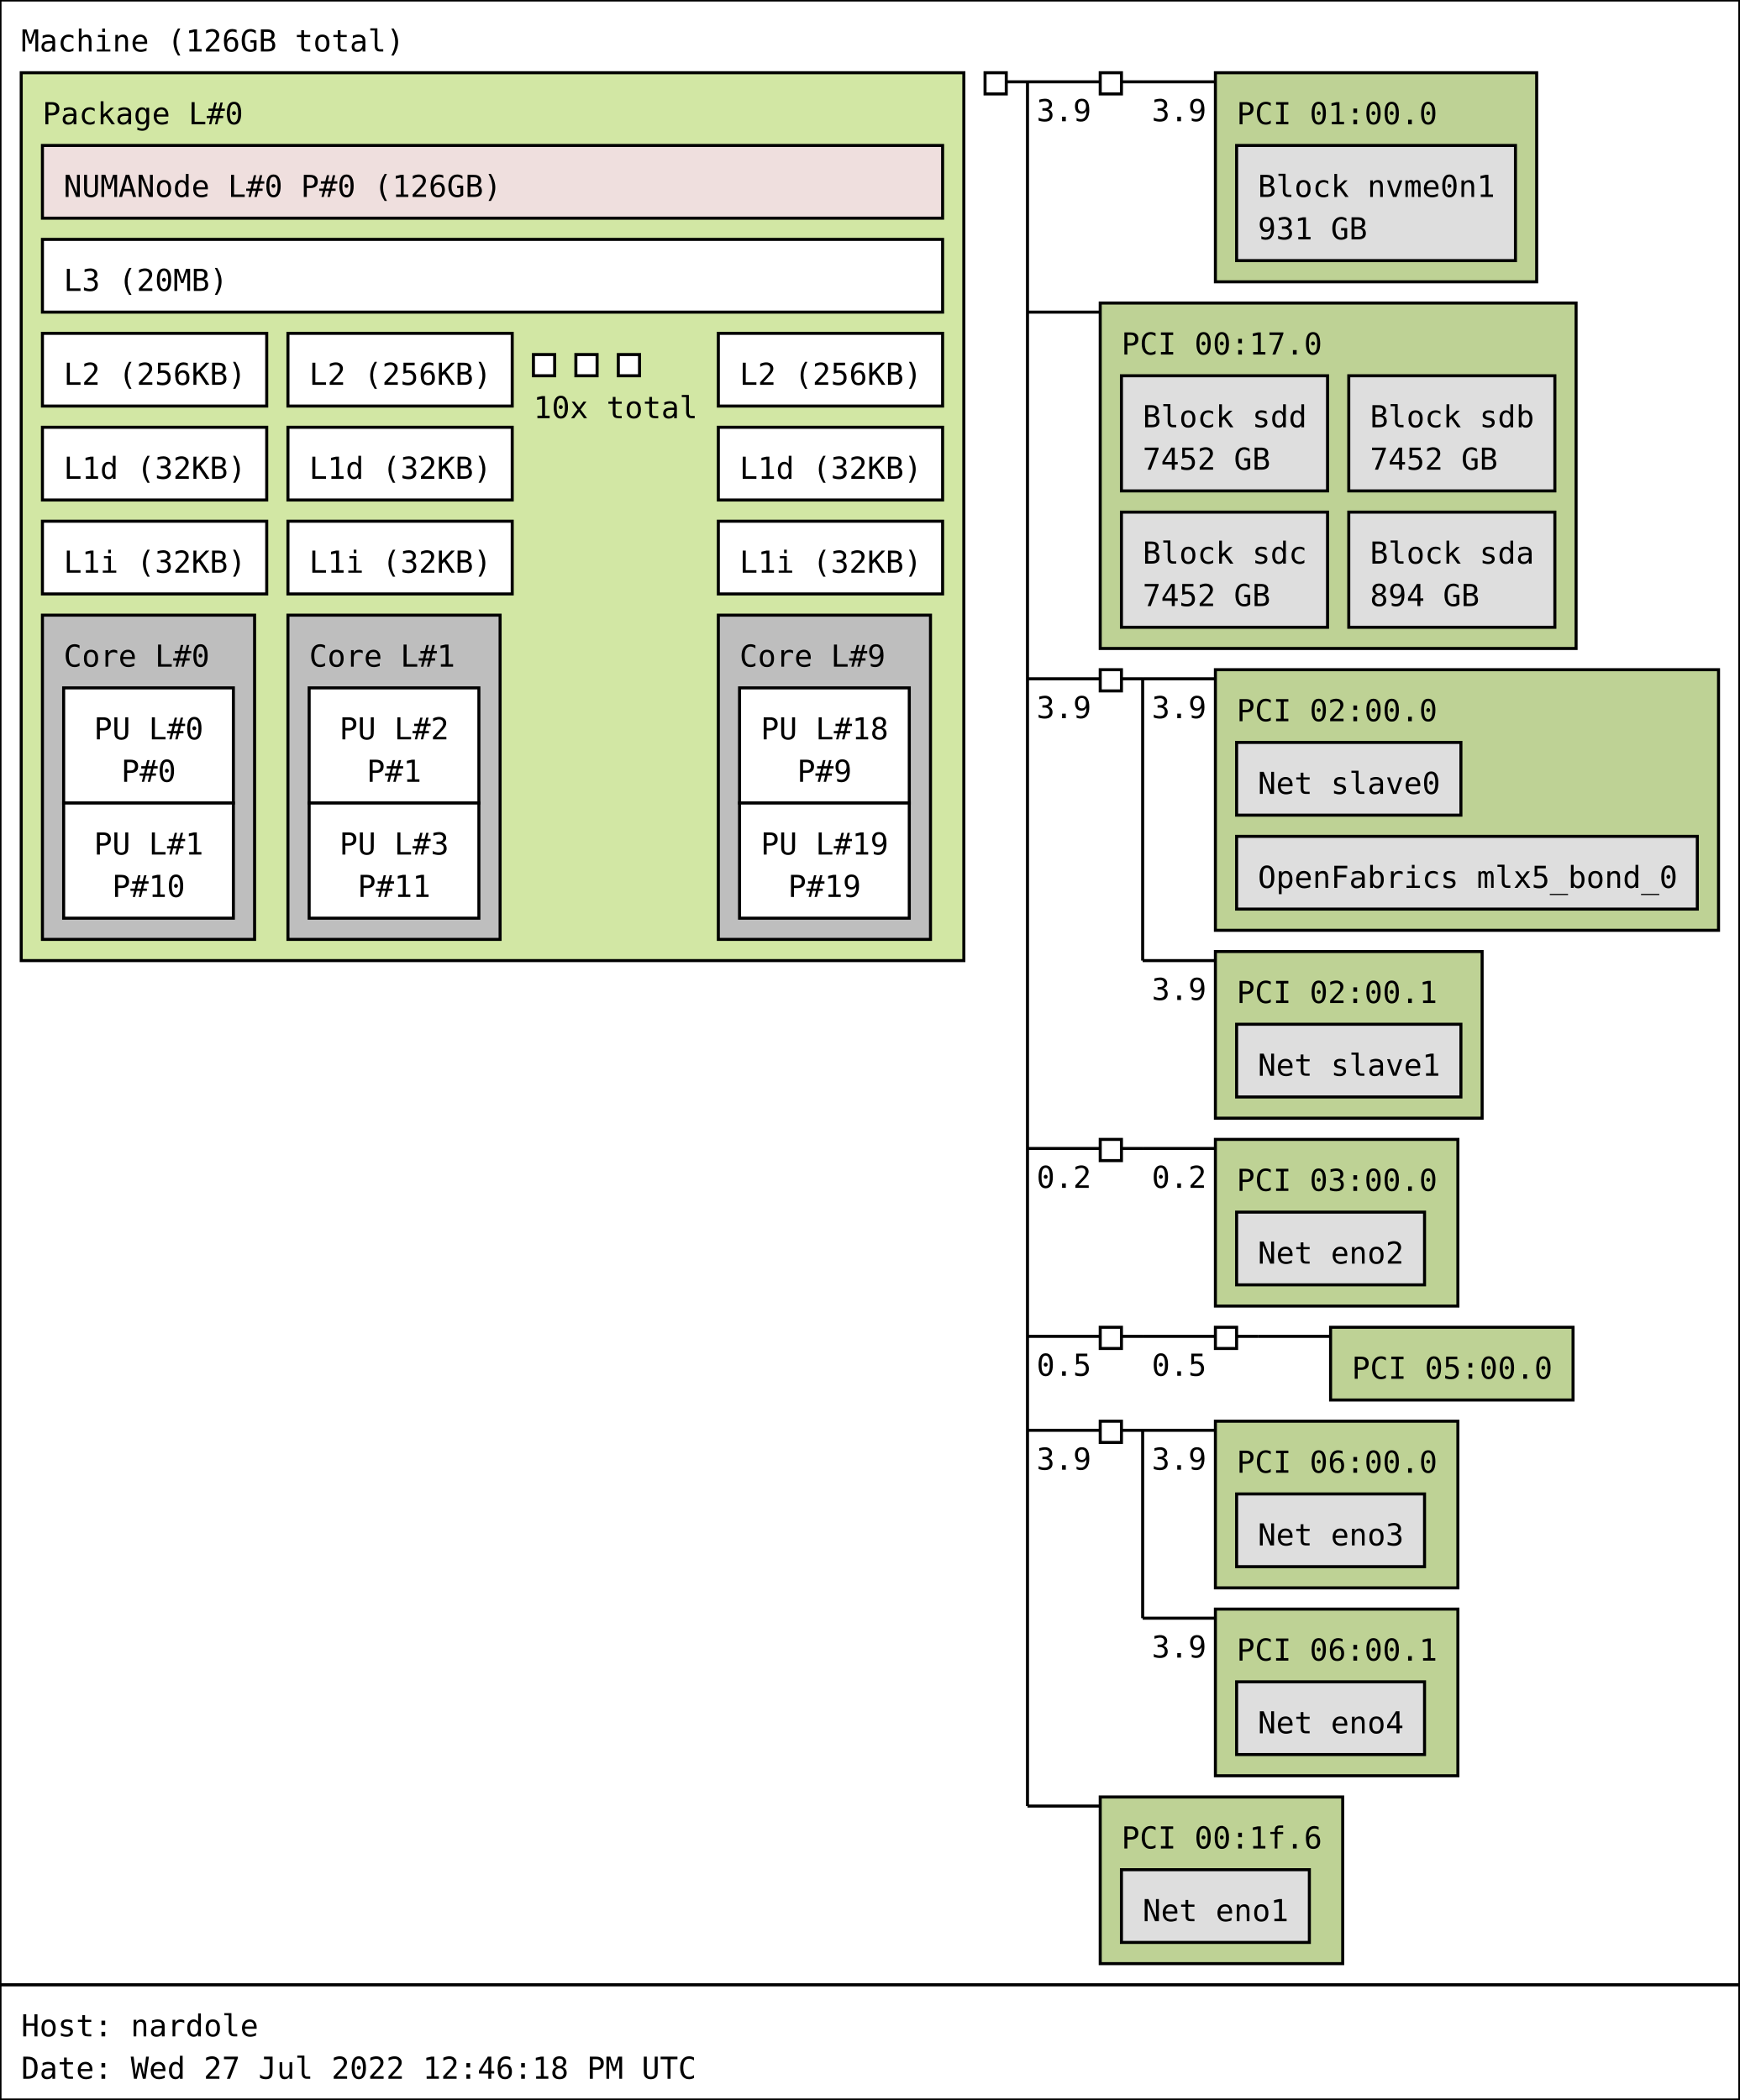
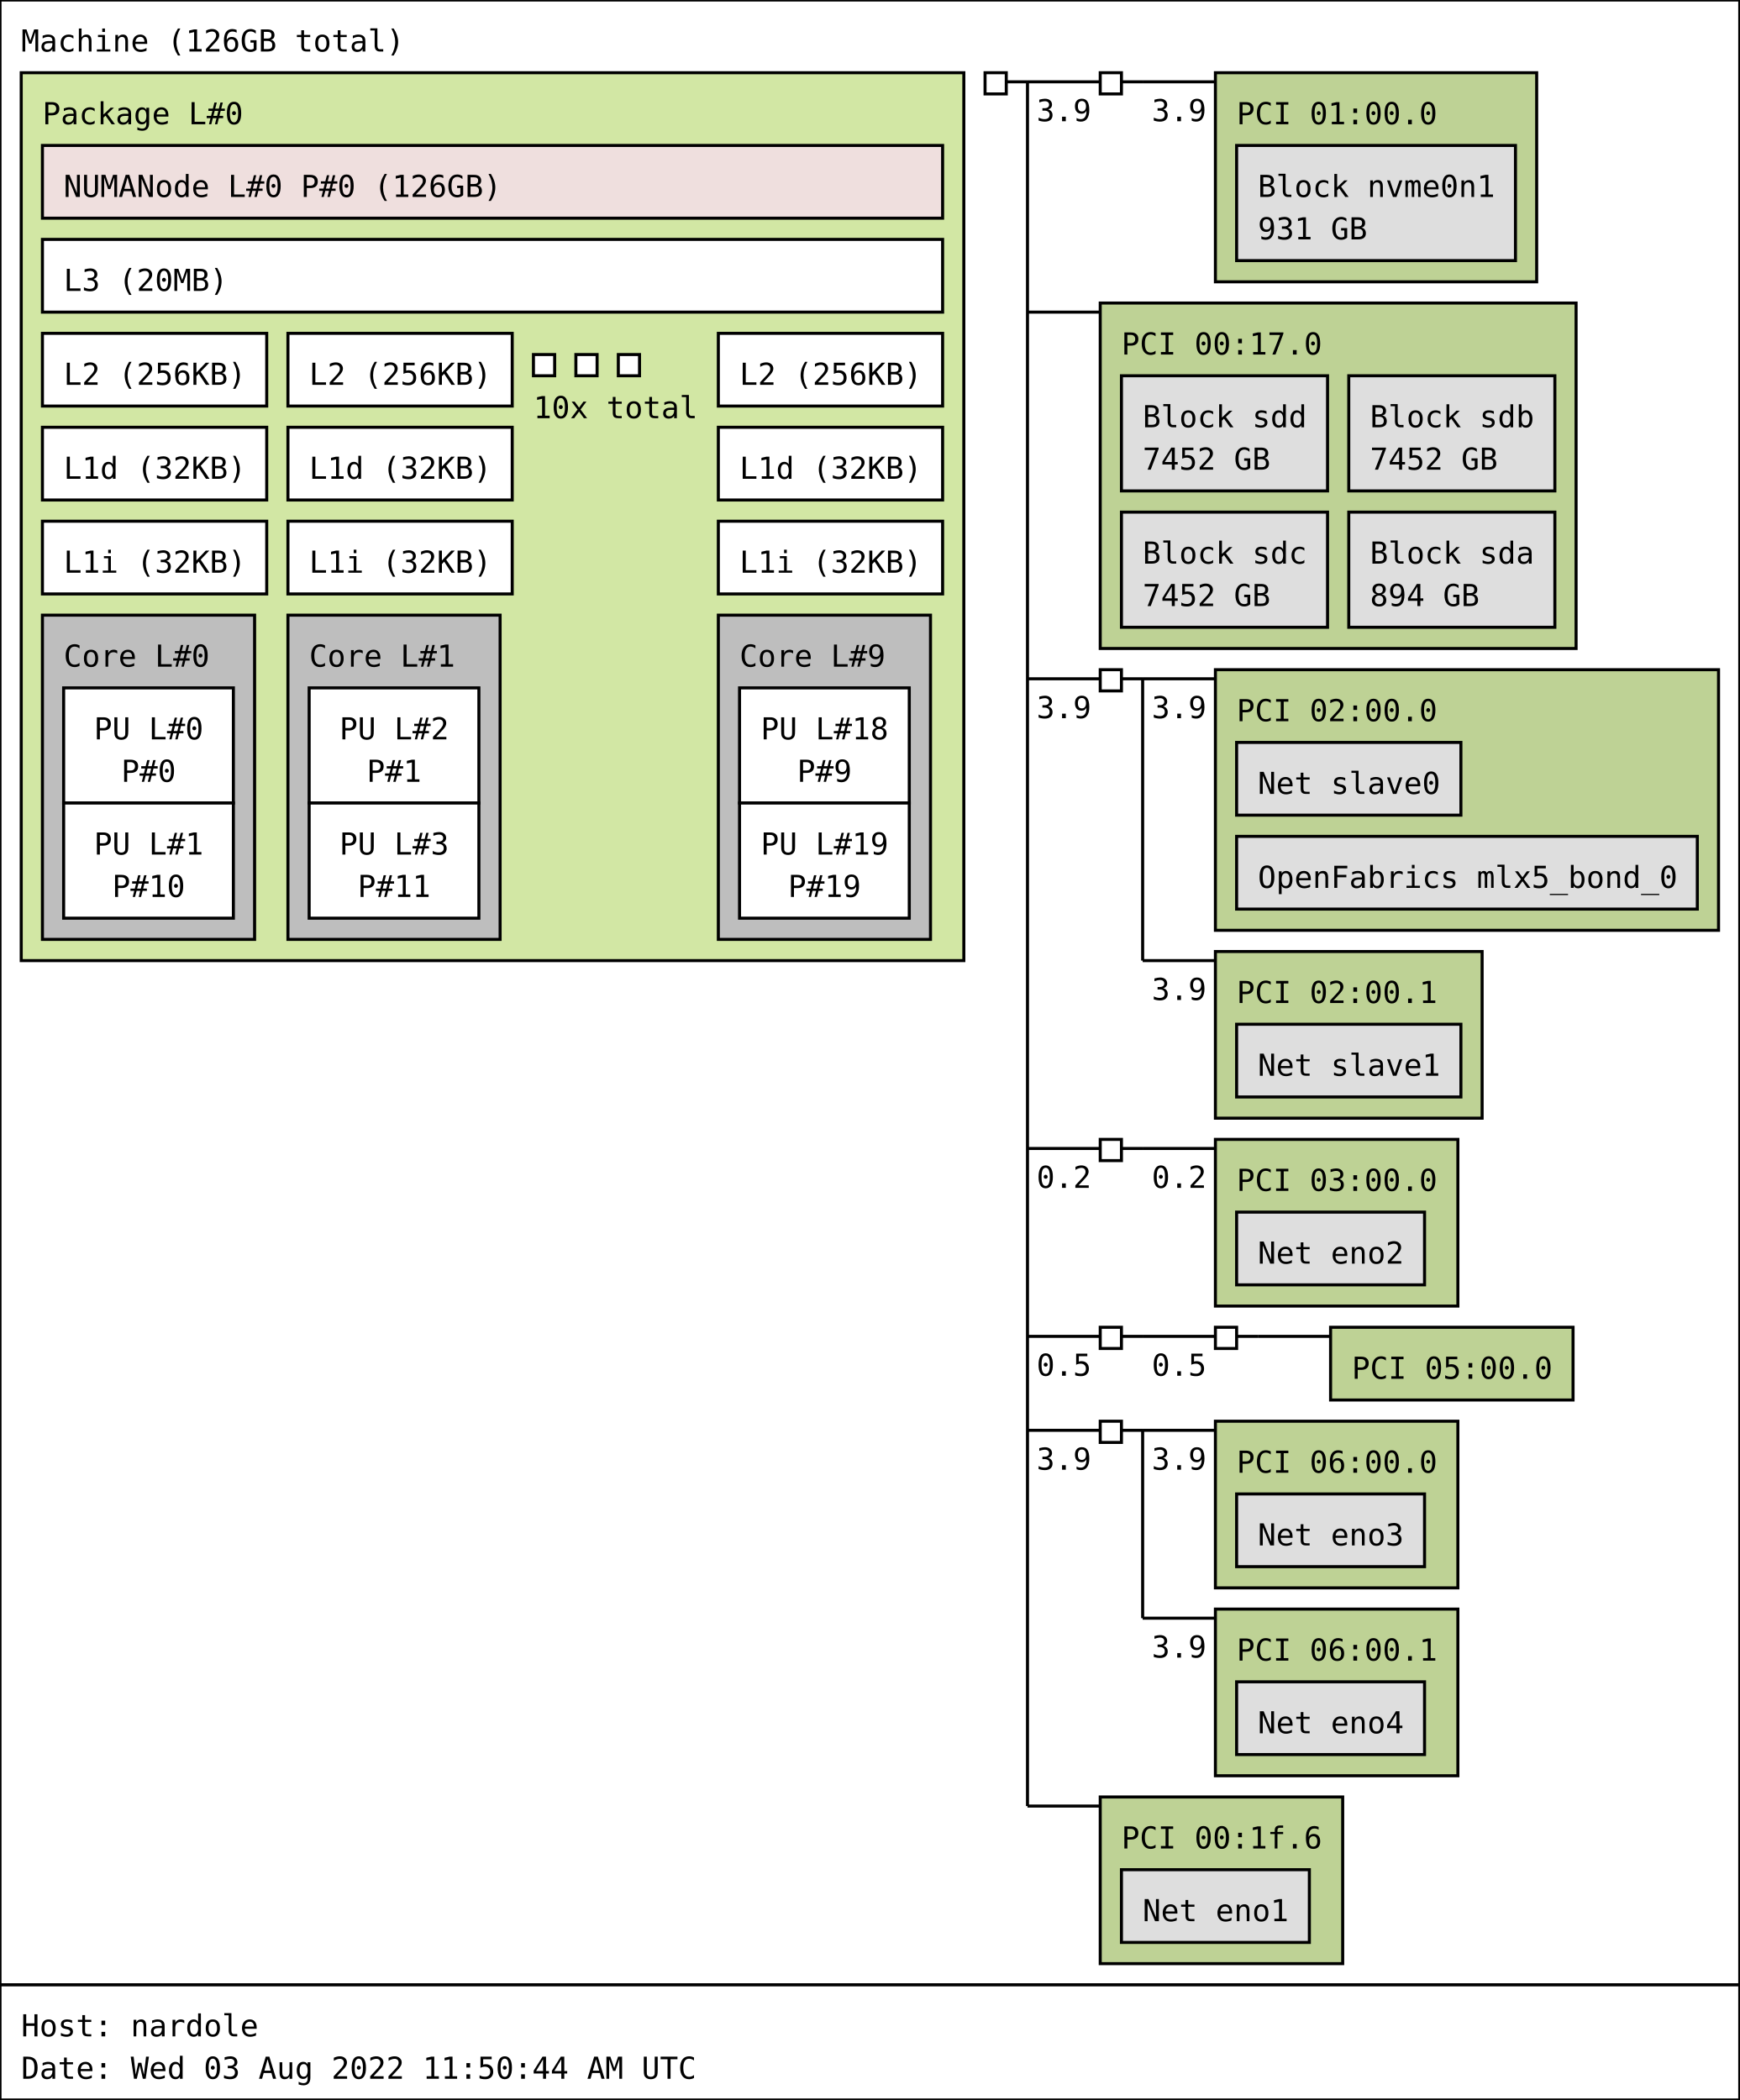
<svg xmlns="http://www.w3.org/2000/svg" width="574px" height="693px" viewBox="0 0 574px 693px" version="1.1">
  <rect id="Machine_0_rect" class="Machine" x="0" y="0" width="574" height="655" fill="rgb(255,255,255)" stroke="rgb(0,0,0)" stroke-width="1" />
  <text id="Machine_0_text" class="Machine" font-family="Monospace" x="7" y="17" fill="rgb(0,0,0)" font-size="10px">Machine (126GB total)</text>
  <rect id="Package_0_rect" class="Package" x="7" y="24" width="311" height="293" fill="rgb(210,231,164)" stroke="rgb(0,0,0)" stroke-width="1" />
  <text id="Package_0_text" class="Package" font-family="Monospace" x="14" y="41" fill="rgb(0,0,0)" font-size="10px">Package L#0</text>
  <rect id="L3_0_rect" class="L3" x="14" y="79" width="297" height="24" fill="rgb(255,255,255)" stroke="rgb(0,0,0)" stroke-width="1" />
  <text id="L3_0_text" class="L3" font-family="Monospace" x="21" y="96" fill="rgb(0,0,0)" font-size="10px">L3 (20MB)</text>
  <rect id="L2_0_rect" class="L2" x="14" y="110" width="74" height="24" fill="rgb(255,255,255)" stroke="rgb(0,0,0)" stroke-width="1" />
  <text id="L2_0_text" class="L2" font-family="Monospace" x="21" y="127" fill="rgb(0,0,0)" font-size="10px">L2 (256KB)</text>
  <rect id="L1d_0_rect" class="L1d" x="14" y="141" width="74" height="24" fill="rgb(255,255,255)" stroke="rgb(0,0,0)" stroke-width="1" />
  <text id="L1d_0_text" class="L1d" font-family="Monospace" x="21" y="158" fill="rgb(0,0,0)" font-size="10px">L1d (32KB)</text>
  <rect id="L1i_0_rect" class="L1i" x="14" y="172" width="74" height="24" fill="rgb(255,255,255)" stroke="rgb(0,0,0)" stroke-width="1" />
  <text id="L1i_0_text" class="L1i" font-family="Monospace" x="21" y="189" fill="rgb(0,0,0)" font-size="10px">L1i (32KB)</text>
  <rect id="Core_0_rect" class="Core" x="14" y="203" width="70" height="107" fill="rgb(190,190,190)" stroke="rgb(0,0,0)" stroke-width="1" />
  <text id="Core_0_text" class="Core" font-family="Monospace" x="21" y="220" fill="rgb(0,0,0)" font-size="10px">Core L#0</text>
  <rect id="PU_0_rect" class="PU" x="21" y="227" width="56" height="38" fill="rgb(255,255,255)" stroke="rgb(0,0,0)" stroke-width="1" />
  <text id="PU_0_text" class="PU" font-family="Monospace" x="31" y="244" fill="rgb(0,0,0)" font-size="10px">PU L#0</text>
  <text id="PU_0_text_1" class="PU" font-family="Monospace" x="40" y="258" fill="rgb(0,0,0)" font-size="10px">P#0</text>
  <rect id="PU_1_rect" class="PU" x="21" y="265" width="56" height="38" fill="rgb(255,255,255)" stroke="rgb(0,0,0)" stroke-width="1" />
  <text id="PU_1_text" class="PU" font-family="Monospace" x="31" y="282" fill="rgb(0,0,0)" font-size="10px">PU L#1</text>
  <text id="PU_1_text_1" class="PU" font-family="Monospace" x="37" y="296" fill="rgb(0,0,0)" font-size="10px">P#10</text>
  <rect id="L2_1_rect" class="L2" x="95" y="110" width="74" height="24" fill="rgb(255,255,255)" stroke="rgb(0,0,0)" stroke-width="1" />
  <text id="L2_1_text" class="L2" font-family="Monospace" x="102" y="127" fill="rgb(0,0,0)" font-size="10px">L2 (256KB)</text>
  <rect id="L1d_1_rect" class="L1d" x="95" y="141" width="74" height="24" fill="rgb(255,255,255)" stroke="rgb(0,0,0)" stroke-width="1" />
  <text id="L1d_1_text" class="L1d" font-family="Monospace" x="102" y="158" fill="rgb(0,0,0)" font-size="10px">L1d (32KB)</text>
  <rect id="L1i_1_rect" class="L1i" x="95" y="172" width="74" height="24" fill="rgb(255,255,255)" stroke="rgb(0,0,0)" stroke-width="1" />
  <text id="L1i_1_text" class="L1i" font-family="Monospace" x="102" y="189" fill="rgb(0,0,0)" font-size="10px">L1i (32KB)</text>
  <rect id="Core_1_rect" class="Core" x="95" y="203" width="70" height="107" fill="rgb(190,190,190)" stroke="rgb(0,0,0)" stroke-width="1" />
  <text id="Core_1_text" class="Core" font-family="Monospace" x="102" y="220" fill="rgb(0,0,0)" font-size="10px">Core L#1</text>
  <rect id="PU_2_rect" class="PU" x="102" y="227" width="56" height="38" fill="rgb(255,255,255)" stroke="rgb(0,0,0)" stroke-width="1" />
  <text id="PU_2_text" class="PU" font-family="Monospace" x="112" y="244" fill="rgb(0,0,0)" font-size="10px">PU L#2</text>
  <text id="PU_2_text_1" class="PU" font-family="Monospace" x="121" y="258" fill="rgb(0,0,0)" font-size="10px">P#1</text>
  <rect id="PU_3_rect" class="PU" x="102" y="265" width="56" height="38" fill="rgb(255,255,255)" stroke="rgb(0,0,0)" stroke-width="1" />
  <text id="PU_3_text" class="PU" font-family="Monospace" x="112" y="282" fill="rgb(0,0,0)" font-size="10px">PU L#3</text>
  <text id="PU_3_text_1" class="PU" font-family="Monospace" x="118" y="296" fill="rgb(0,0,0)" font-size="10px">P#11</text>
  <rect id="L2_2_rect" class="L2" x="176" y="117" width="7" height="7" fill="rgb(255,255,255)" stroke="rgb(0,0,0)" stroke-width="1" />
  <rect id="L2_2_rect" class="L2" x="190" y="117" width="7" height="7" fill="rgb(255,255,255)" stroke="rgb(0,0,0)" stroke-width="1" />
  <rect id="L2_2_rect" class="L2" x="204" y="117" width="7" height="7" fill="rgb(255,255,255)" stroke="rgb(0,0,0)" stroke-width="1" />
  <text id="L2_2_text" class="L2" font-family="Monospace" x="176" y="138" fill="rgb(0,0,0)" font-size="10px">10x total</text>
  <rect id="L2_9_rect" class="L2" x="237" y="110" width="74" height="24" fill="rgb(255,255,255)" stroke="rgb(0,0,0)" stroke-width="1" />
  <text id="L2_9_text" class="L2" font-family="Monospace" x="244" y="127" fill="rgb(0,0,0)" font-size="10px">L2 (256KB)</text>
  <rect id="L1d_9_rect" class="L1d" x="237" y="141" width="74" height="24" fill="rgb(255,255,255)" stroke="rgb(0,0,0)" stroke-width="1" />
  <text id="L1d_9_text" class="L1d" font-family="Monospace" x="244" y="158" fill="rgb(0,0,0)" font-size="10px">L1d (32KB)</text>
  <rect id="L1i_9_rect" class="L1i" x="237" y="172" width="74" height="24" fill="rgb(255,255,255)" stroke="rgb(0,0,0)" stroke-width="1" />
  <text id="L1i_9_text" class="L1i" font-family="Monospace" x="244" y="189" fill="rgb(0,0,0)" font-size="10px">L1i (32KB)</text>
  <rect id="Core_9_rect" class="Core" x="237" y="203" width="70" height="107" fill="rgb(190,190,190)" stroke="rgb(0,0,0)" stroke-width="1" />
  <text id="Core_9_text" class="Core" font-family="Monospace" x="244" y="220" fill="rgb(0,0,0)" font-size="10px">Core L#9</text>
  <rect id="PU_18_rect" class="PU" x="244" y="227" width="56" height="38" fill="rgb(255,255,255)" stroke="rgb(0,0,0)" stroke-width="1" />
  <text id="PU_18_text" class="PU" font-family="Monospace" x="251" y="244" fill="rgb(0,0,0)" font-size="10px">PU L#18</text>
  <text id="PU_18_text_1" class="PU" font-family="Monospace" x="263" y="258" fill="rgb(0,0,0)" font-size="10px">P#9</text>
  <rect id="PU_19_rect" class="PU" x="244" y="265" width="56" height="38" fill="rgb(255,255,255)" stroke="rgb(0,0,0)" stroke-width="1" />
  <text id="PU_19_text" class="PU" font-family="Monospace" x="251" y="282" fill="rgb(0,0,0)" font-size="10px">PU L#19</text>
  <text id="PU_19_text_1" class="PU" font-family="Monospace" x="260" y="296" fill="rgb(0,0,0)" font-size="10px">P#19</text>
  <rect id="NUMANode_0_rect" class="NUMANode" x="14" y="48" width="297" height="24" fill="rgb(239,223,222)" stroke="rgb(0,0,0)" stroke-width="1" />
  <text id="NUMANode_0_text" class="NUMANode" font-family="Monospace" x="21" y="65" fill="rgb(0,0,0)" font-size="10px">NUMANode L#0 P#0 (126GB)</text>
  <rect id="HostBridge_0_rect" class="HostBridge" x="325" y="24" width="7" height="7" fill="rgb(255,255,255)" stroke="rgb(0,0,0)" stroke-width="1" />
  <line id="HostBridge_0_line" class="HostBridge" x1="332" y1="27" x2="339" y2="27" stroke="rgb(0,0,0)" stroke-width="1" />
  <line id="HostBridge_0_line_2" class="HostBridge" x1="339" y1="27" x2="363" y2="27" stroke="rgb(0,0,0)" stroke-width="1" />
  <text id="HostBridge_0_text_2" class="HostBridge" font-family="Monospace" x="342" y="40" fill="rgb(0,0,0)" font-size="10px">3.9</text>
  <line id="HostBridge_0_line_3" class="HostBridge" x1="339" y1="103" x2="363" y2="103" stroke="rgb(0,0,0)" stroke-width="1" />
  <line id="HostBridge_0_line_4" class="HostBridge" x1="339" y1="224" x2="363" y2="224" stroke="rgb(0,0,0)" stroke-width="1" />
  <text id="HostBridge_0_text_4" class="HostBridge" font-family="Monospace" x="342" y="237" fill="rgb(0,0,0)" font-size="10px">3.9</text>
  <line id="HostBridge_0_line_5" class="HostBridge" x1="339" y1="379" x2="363" y2="379" stroke="rgb(0,0,0)" stroke-width="1" />
  <text id="HostBridge_0_text_5" class="HostBridge" font-family="Monospace" x="342" y="392" fill="rgb(0,0,0)" font-size="10px">0.2</text>
  <line id="HostBridge_0_line_6" class="HostBridge" x1="339" y1="441" x2="363" y2="441" stroke="rgb(0,0,0)" stroke-width="1" />
  <text id="HostBridge_0_text_6" class="HostBridge" font-family="Monospace" x="342" y="454" fill="rgb(0,0,0)" font-size="10px">0.5</text>
  <line id="HostBridge_0_line_7" class="HostBridge" x1="339" y1="472" x2="363" y2="472" stroke="rgb(0,0,0)" stroke-width="1" />
  <text id="HostBridge_0_text_7" class="HostBridge" font-family="Monospace" x="342" y="485" fill="rgb(0,0,0)" font-size="10px">3.9</text>
  <line id="HostBridge_0_line_8" class="HostBridge" x1="339" y1="596" x2="363" y2="596" stroke="rgb(0,0,0)" stroke-width="1" />
  <line id="HostBridge_0_line_1" class="HostBridge" x1="339" y1="27" x2="339" y2="596" stroke="rgb(0,0,0)" stroke-width="1" />
  <rect id="PCIBridge_1_rect" class="PCIBridge" x="363" y="24" width="7" height="7" fill="rgb(255,255,255)" stroke="rgb(0,0,0)" stroke-width="1" />
  <line id="PCIBridge_1_line" class="PCIBridge" x1="370" y1="27" x2="377" y2="27" stroke="rgb(0,0,0)" stroke-width="1" />
  <line id="PCIBridge_1_line_2" class="PCIBridge" x1="377" y1="27" x2="401" y2="27" stroke="rgb(0,0,0)" stroke-width="1" />
  <text id="PCIBridge_1_text_2" class="PCIBridge" font-family="Monospace" x="380" y="40" fill="rgb(0,0,0)" font-size="10px">3.9</text>
  <line id="PCIBridge_1_line_1" class="PCIBridge" x1="377" y1="27" x2="377" y2="27" stroke="rgb(0,0,0)" stroke-width="1" />
  <rect id="PCI_0_rect" class="PCI" x="401" y="24" width="106" height="69" fill="rgb(190,210,149)" stroke="rgb(0,0,0)" stroke-width="1" />
  <text id="PCI_0_text" class="PCI" font-family="Monospace" x="408" y="41" fill="rgb(0,0,0)" font-size="10px">PCI 01:00.0</text>
  <rect id="Block_0_rect" class="Block" x="408" y="48" width="92" height="38" fill="rgb(222,222,222)" stroke="rgb(0,0,0)" stroke-width="1" />
  <text id="Block_0_text" class="Block" font-family="Monospace" x="415" y="65" fill="rgb(0,0,0)" font-size="10px">Block nvme0n1</text>
  <text id="Block_0_text_1" class="Block" font-family="Monospace" x="415" y="79" fill="rgb(0,0,0)" font-size="10px">931 GB</text>
  <rect id="PCI_1_rect" class="PCI" x="363" y="100" width="157" height="114" fill="rgb(190,210,149)" stroke="rgb(0,0,0)" stroke-width="1" />
  <text id="PCI_1_text" class="PCI" font-family="Monospace" x="370" y="117" fill="rgb(0,0,0)" font-size="10px">PCI 00:17.0</text>
  <rect id="Block_1_rect" class="Block" x="370" y="124" width="68" height="38" fill="rgb(222,222,222)" stroke="rgb(0,0,0)" stroke-width="1" />
  <text id="Block_1_text" class="Block" font-family="Monospace" x="377" y="141" fill="rgb(0,0,0)" font-size="10px">Block sdd</text>
  <text id="Block_1_text_1" class="Block" font-family="Monospace" x="377" y="155" fill="rgb(0,0,0)" font-size="10px">7452 GB</text>
  <rect id="Block_2_rect" class="Block" x="445" y="124" width="68" height="38" fill="rgb(222,222,222)" stroke="rgb(0,0,0)" stroke-width="1" />
  <text id="Block_2_text" class="Block" font-family="Monospace" x="452" y="141" fill="rgb(0,0,0)" font-size="10px">Block sdb</text>
  <text id="Block_2_text_1" class="Block" font-family="Monospace" x="452" y="155" fill="rgb(0,0,0)" font-size="10px">7452 GB</text>
  <rect id="Block_3_rect" class="Block" x="370" y="169" width="68" height="38" fill="rgb(222,222,222)" stroke="rgb(0,0,0)" stroke-width="1" />
  <text id="Block_3_text" class="Block" font-family="Monospace" x="377" y="186" fill="rgb(0,0,0)" font-size="10px">Block sdc</text>
  <text id="Block_3_text_1" class="Block" font-family="Monospace" x="377" y="200" fill="rgb(0,0,0)" font-size="10px">7452 GB</text>
  <rect id="Block_4_rect" class="Block" x="445" y="169" width="68" height="38" fill="rgb(222,222,222)" stroke="rgb(0,0,0)" stroke-width="1" />
  <text id="Block_4_text" class="Block" font-family="Monospace" x="452" y="186" fill="rgb(0,0,0)" font-size="10px">Block sda</text>
  <text id="Block_4_text_1" class="Block" font-family="Monospace" x="452" y="200" fill="rgb(0,0,0)" font-size="10px">894 GB</text>
  <rect id="PCIBridge_2_rect" class="PCIBridge" x="363" y="221" width="7" height="7" fill="rgb(255,255,255)" stroke="rgb(0,0,0)" stroke-width="1" />
  <line id="PCIBridge_2_line" class="PCIBridge" x1="370" y1="224" x2="377" y2="224" stroke="rgb(0,0,0)" stroke-width="1" />
  <line id="PCIBridge_2_line_2" class="PCIBridge" x1="377" y1="224" x2="401" y2="224" stroke="rgb(0,0,0)" stroke-width="1" />
  <text id="PCIBridge_2_text_2" class="PCIBridge" font-family="Monospace" x="380" y="237" fill="rgb(0,0,0)" font-size="10px">3.9</text>
  <line id="PCIBridge_2_line_3" class="PCIBridge" x1="377" y1="317" x2="401" y2="317" stroke="rgb(0,0,0)" stroke-width="1" />
  <text id="PCIBridge_2_text_3" class="PCIBridge" font-family="Monospace" x="380" y="330" fill="rgb(0,0,0)" font-size="10px">3.9</text>
  <line id="PCIBridge_2_line_1" class="PCIBridge" x1="377" y1="224" x2="377" y2="317" stroke="rgb(0,0,0)" stroke-width="1" />
  <rect id="PCI_2_rect" class="PCI" x="401" y="221" width="166" height="86" fill="rgb(190,210,149)" stroke="rgb(0,0,0)" stroke-width="1" />
  <text id="PCI_2_text" class="PCI" font-family="Monospace" x="408" y="238" fill="rgb(0,0,0)" font-size="10px">PCI 02:00.0</text>
  <rect id="Net_5_rect" class="Net" x="408" y="245" width="74" height="24" fill="rgb(222,222,222)" stroke="rgb(0,0,0)" stroke-width="1" />
  <text id="Net_5_text" class="Net" font-family="Monospace" x="415" y="262" fill="rgb(0,0,0)" font-size="10px">Net slave0</text>
  <rect id="OpenFabrics_6_rect" class="OpenFabrics" x="408" y="276" width="152" height="24" fill="rgb(222,222,222)" stroke="rgb(0,0,0)" stroke-width="1" />
  <text id="OpenFabrics_6_text" class="OpenFabrics" font-family="Monospace" x="415" y="293" fill="rgb(0,0,0)" font-size="10px">OpenFabrics mlx5_bond_0</text>
  <rect id="PCI_3_rect" class="PCI" x="401" y="314" width="88" height="55" fill="rgb(190,210,149)" stroke="rgb(0,0,0)" stroke-width="1" />
  <text id="PCI_3_text" class="PCI" font-family="Monospace" x="408" y="331" fill="rgb(0,0,0)" font-size="10px">PCI 02:00.1</text>
  <rect id="Net_7_rect" class="Net" x="408" y="338" width="74" height="24" fill="rgb(222,222,222)" stroke="rgb(0,0,0)" stroke-width="1" />
  <text id="Net_7_text" class="Net" font-family="Monospace" x="415" y="355" fill="rgb(0,0,0)" font-size="10px">Net slave1</text>
  <rect id="PCIBridge_3_rect" class="PCIBridge" x="363" y="376" width="7" height="7" fill="rgb(255,255,255)" stroke="rgb(0,0,0)" stroke-width="1" />
  <line id="PCIBridge_3_line" class="PCIBridge" x1="370" y1="379" x2="377" y2="379" stroke="rgb(0,0,0)" stroke-width="1" />
  <line id="PCIBridge_3_line_2" class="PCIBridge" x1="377" y1="379" x2="401" y2="379" stroke="rgb(0,0,0)" stroke-width="1" />
  <text id="PCIBridge_3_text_2" class="PCIBridge" font-family="Monospace" x="380" y="392" fill="rgb(0,0,0)" font-size="10px">0.2</text>
  <line id="PCIBridge_3_line_1" class="PCIBridge" x1="377" y1="379" x2="377" y2="379" stroke="rgb(0,0,0)" stroke-width="1" />
  <rect id="PCI_4_rect" class="PCI" x="401" y="376" width="80" height="55" fill="rgb(190,210,149)" stroke="rgb(0,0,0)" stroke-width="1" />
  <text id="PCI_4_text" class="PCI" font-family="Monospace" x="408" y="393" fill="rgb(0,0,0)" font-size="10px">PCI 03:00.0</text>
  <rect id="Net_8_rect" class="Net" x="408" y="400" width="62" height="24" fill="rgb(222,222,222)" stroke="rgb(0,0,0)" stroke-width="1" />
  <text id="Net_8_text" class="Net" font-family="Monospace" x="415" y="417" fill="rgb(0,0,0)" font-size="10px">Net eno2</text>
  <rect id="PCIBridge_4_rect" class="PCIBridge" x="363" y="438" width="7" height="7" fill="rgb(255,255,255)" stroke="rgb(0,0,0)" stroke-width="1" />
  <line id="PCIBridge_4_line" class="PCIBridge" x1="370" y1="441" x2="377" y2="441" stroke="rgb(0,0,0)" stroke-width="1" />
  <line id="PCIBridge_4_line_2" class="PCIBridge" x1="377" y1="441" x2="401" y2="441" stroke="rgb(0,0,0)" stroke-width="1" />
  <text id="PCIBridge_4_text_2" class="PCIBridge" font-family="Monospace" x="380" y="454" fill="rgb(0,0,0)" font-size="10px">0.5</text>
  <line id="PCIBridge_4_line_1" class="PCIBridge" x1="377" y1="441" x2="377" y2="441" stroke="rgb(0,0,0)" stroke-width="1" />
  <rect id="PCIBridge_5_rect" class="PCIBridge" x="401" y="438" width="7" height="7" fill="rgb(255,255,255)" stroke="rgb(0,0,0)" stroke-width="1" />
  <line id="PCIBridge_5_line" class="PCIBridge" x1="408" y1="441" x2="415" y2="441" stroke="rgb(0,0,0)" stroke-width="1" />
  <line id="PCIBridge_5_line_2" class="PCIBridge" x1="415" y1="441" x2="439" y2="441" stroke="rgb(0,0,0)" stroke-width="1" />
  <line id="PCIBridge_5_line_1" class="PCIBridge" x1="415" y1="441" x2="415" y2="441" stroke="rgb(0,0,0)" stroke-width="1" />
  <rect id="PCI_5_rect" class="PCI" x="439" y="438" width="80" height="24" fill="rgb(190,210,149)" stroke="rgb(0,0,0)" stroke-width="1" />
  <text id="PCI_5_text" class="PCI" font-family="Monospace" x="446" y="455" fill="rgb(0,0,0)" font-size="10px">PCI 05:00.0</text>
  <rect id="PCIBridge_6_rect" class="PCIBridge" x="363" y="469" width="7" height="7" fill="rgb(255,255,255)" stroke="rgb(0,0,0)" stroke-width="1" />
  <line id="PCIBridge_6_line" class="PCIBridge" x1="370" y1="472" x2="377" y2="472" stroke="rgb(0,0,0)" stroke-width="1" />
  <line id="PCIBridge_6_line_2" class="PCIBridge" x1="377" y1="472" x2="401" y2="472" stroke="rgb(0,0,0)" stroke-width="1" />
  <text id="PCIBridge_6_text_2" class="PCIBridge" font-family="Monospace" x="380" y="485" fill="rgb(0,0,0)" font-size="10px">3.9</text>
  <line id="PCIBridge_6_line_3" class="PCIBridge" x1="377" y1="534" x2="401" y2="534" stroke="rgb(0,0,0)" stroke-width="1" />
  <text id="PCIBridge_6_text_3" class="PCIBridge" font-family="Monospace" x="380" y="547" fill="rgb(0,0,0)" font-size="10px">3.9</text>
  <line id="PCIBridge_6_line_1" class="PCIBridge" x1="377" y1="472" x2="377" y2="534" stroke="rgb(0,0,0)" stroke-width="1" />
  <rect id="PCI_6_rect" class="PCI" x="401" y="469" width="80" height="55" fill="rgb(190,210,149)" stroke="rgb(0,0,0)" stroke-width="1" />
  <text id="PCI_6_text" class="PCI" font-family="Monospace" x="408" y="486" fill="rgb(0,0,0)" font-size="10px">PCI 06:00.0</text>
  <rect id="Net_9_rect" class="Net" x="408" y="493" width="62" height="24" fill="rgb(222,222,222)" stroke="rgb(0,0,0)" stroke-width="1" />
  <text id="Net_9_text" class="Net" font-family="Monospace" x="415" y="510" fill="rgb(0,0,0)" font-size="10px">Net eno3</text>
  <rect id="PCI_7_rect" class="PCI" x="401" y="531" width="80" height="55" fill="rgb(190,210,149)" stroke="rgb(0,0,0)" stroke-width="1" />
  <text id="PCI_7_text" class="PCI" font-family="Monospace" x="408" y="548" fill="rgb(0,0,0)" font-size="10px">PCI 06:00.1</text>
  <rect id="Net_10_rect" class="Net" x="408" y="555" width="62" height="24" fill="rgb(222,222,222)" stroke="rgb(0,0,0)" stroke-width="1" />
  <text id="Net_10_text" class="Net" font-family="Monospace" x="415" y="572" fill="rgb(0,0,0)" font-size="10px">Net eno4</text>
  <rect id="PCI_8_rect" class="PCI" x="363" y="593" width="80" height="55" fill="rgb(190,210,149)" stroke="rgb(0,0,0)" stroke-width="1" />
  <text id="PCI_8_text" class="PCI" font-family="Monospace" x="370" y="610" fill="rgb(0,0,0)" font-size="10px">PCI 00:1f.6</text>
  <rect id="Net_11_rect" class="Net" x="370" y="617" width="62" height="24" fill="rgb(222,222,222)" stroke="rgb(0,0,0)" stroke-width="1" />
  <text id="Net_11_text" class="Net" font-family="Monospace" x="377" y="634" fill="rgb(0,0,0)" font-size="10px">Net eno1</text>
  <rect id="anon_rect" x="0" y="655" width="574" height="38" fill="rgb(255,255,255)" stroke="rgb(0,0,0)" stroke-width="1" />
  <text id="anon_text" font-family="Monospace" x="7" y="672" fill="rgb(0,0,0)" font-size="10px">Host: nardole</text>
-   <text id="anon_text_1" font-family="Monospace" x="7" y="686" fill="rgb(0,0,0)" font-size="10px">Date: Wed 27 Jul 2022 12:46:18 PM UTC</text>
+   <text id="anon_text_1" font-family="Monospace" x="7" y="686" fill="rgb(0,0,0)" font-size="10px">Date: Wed 03 Aug 2022 11:50:44 AM UTC</text>
</svg>
